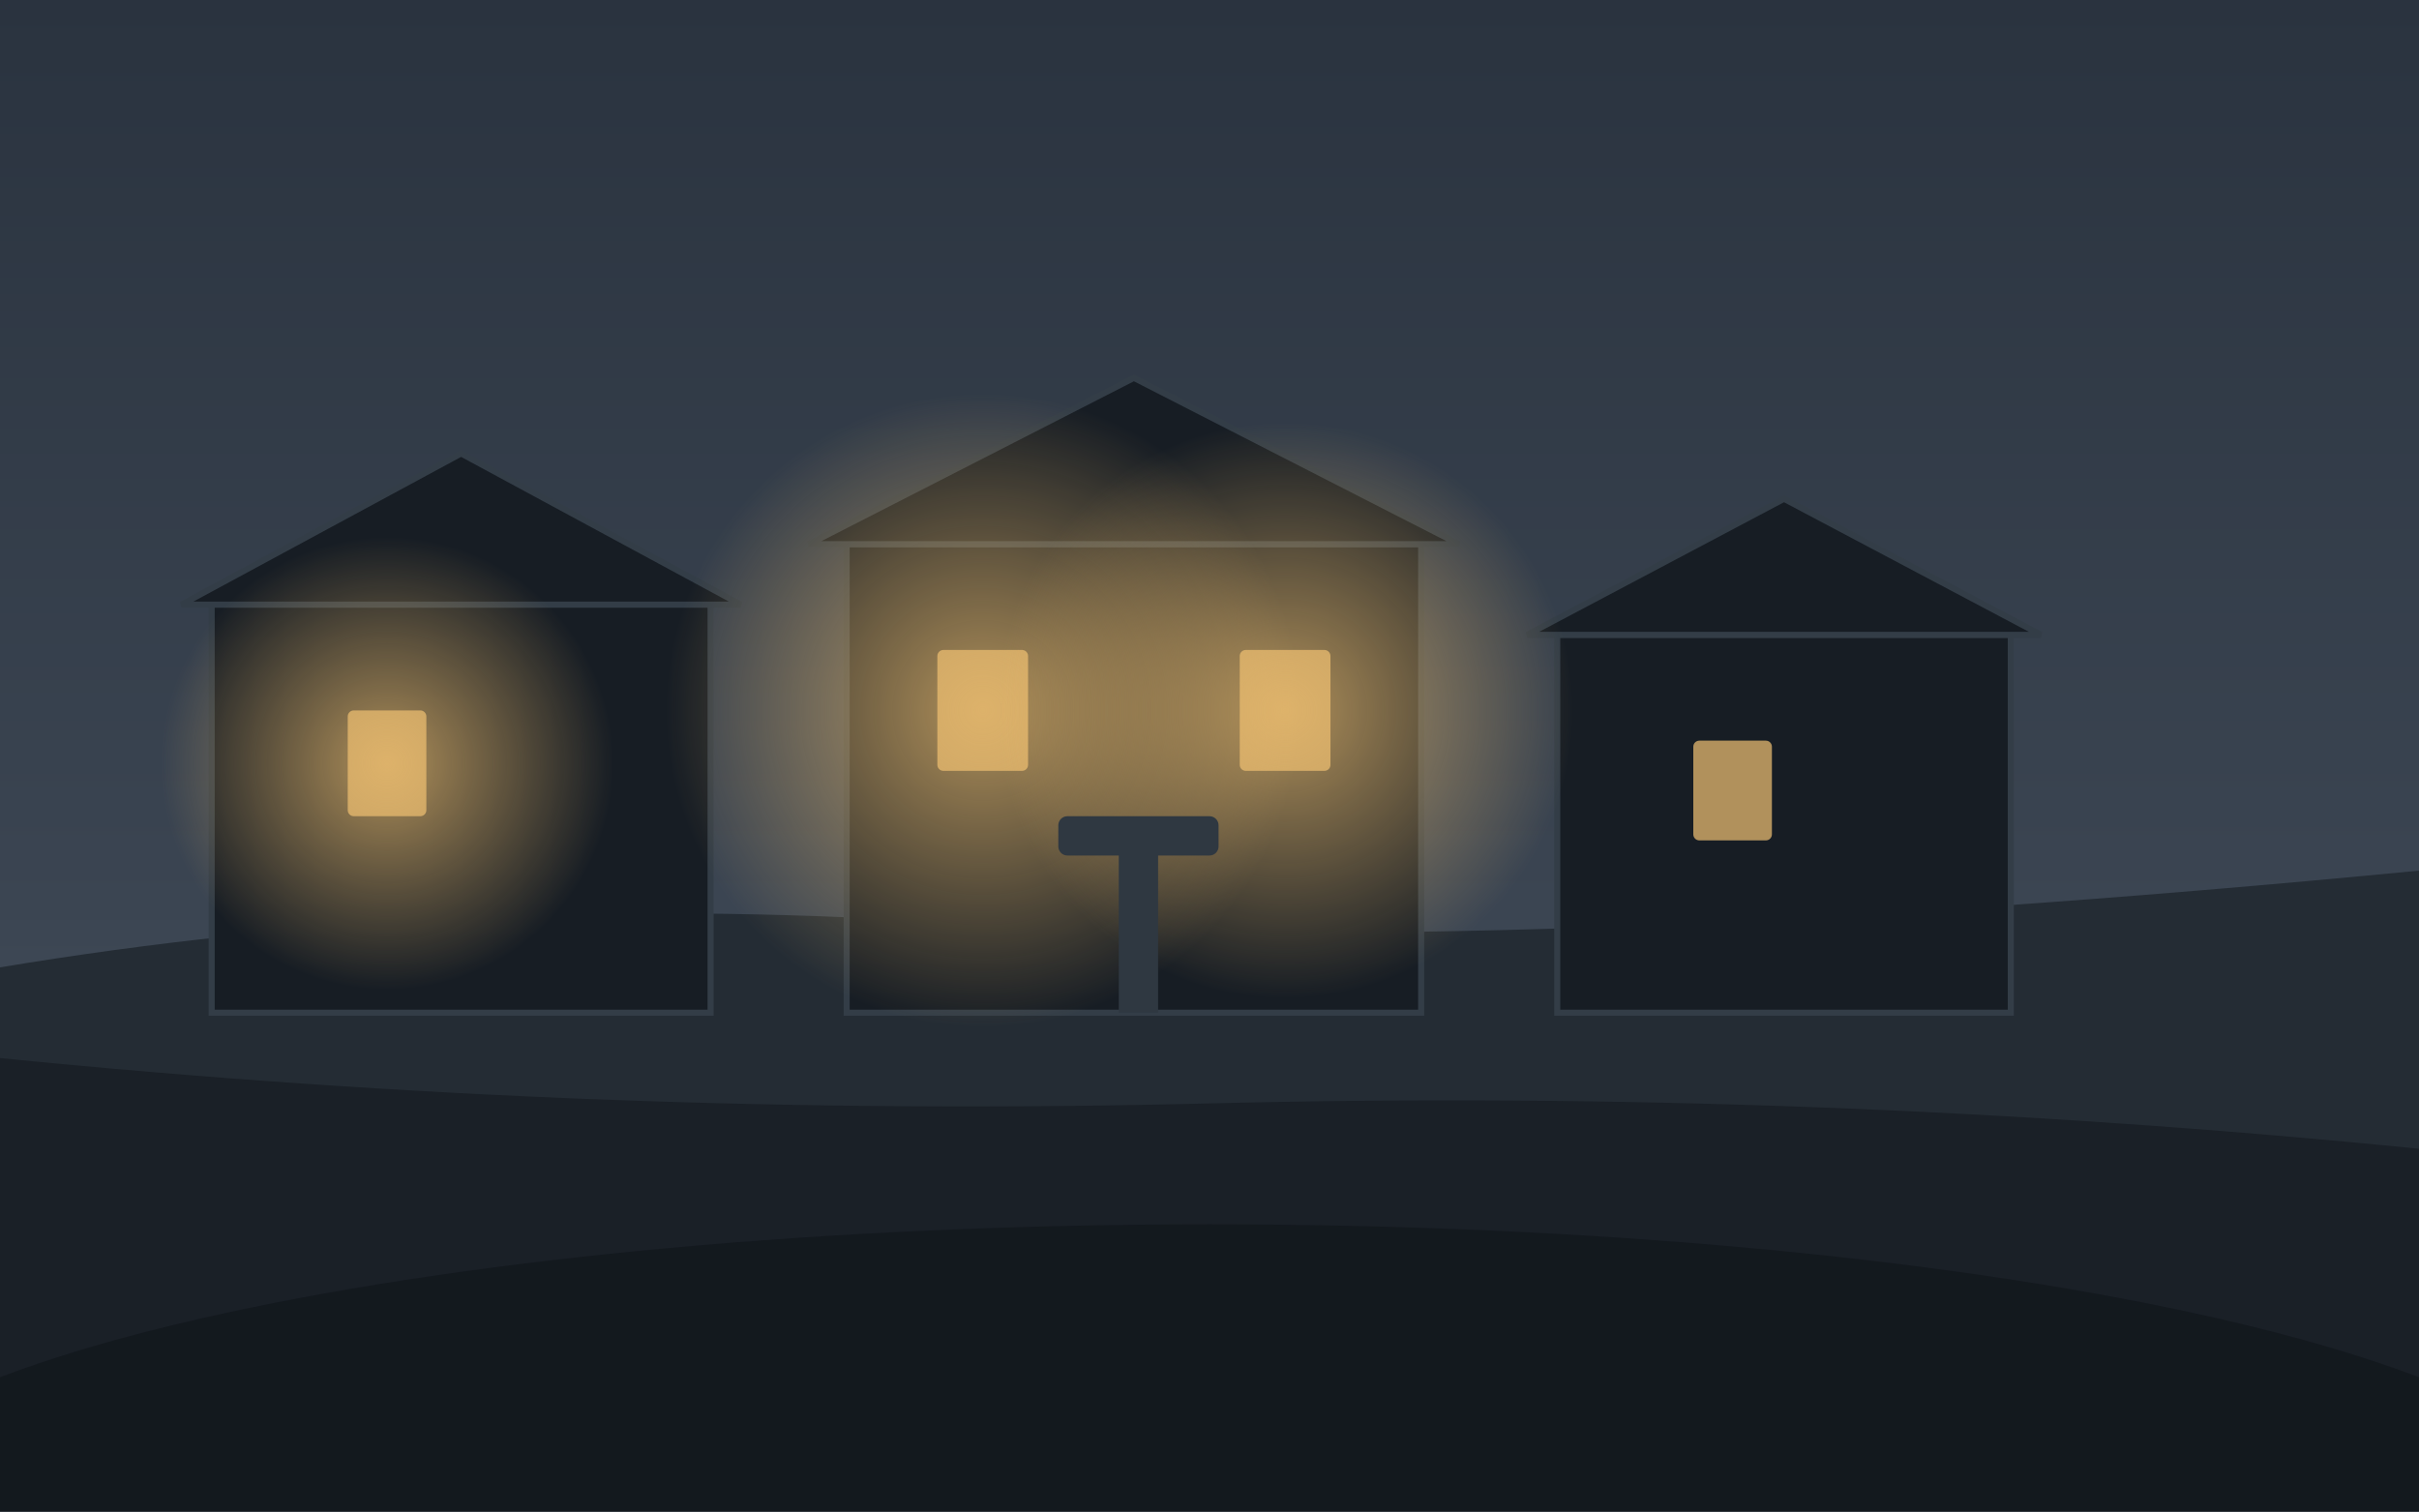
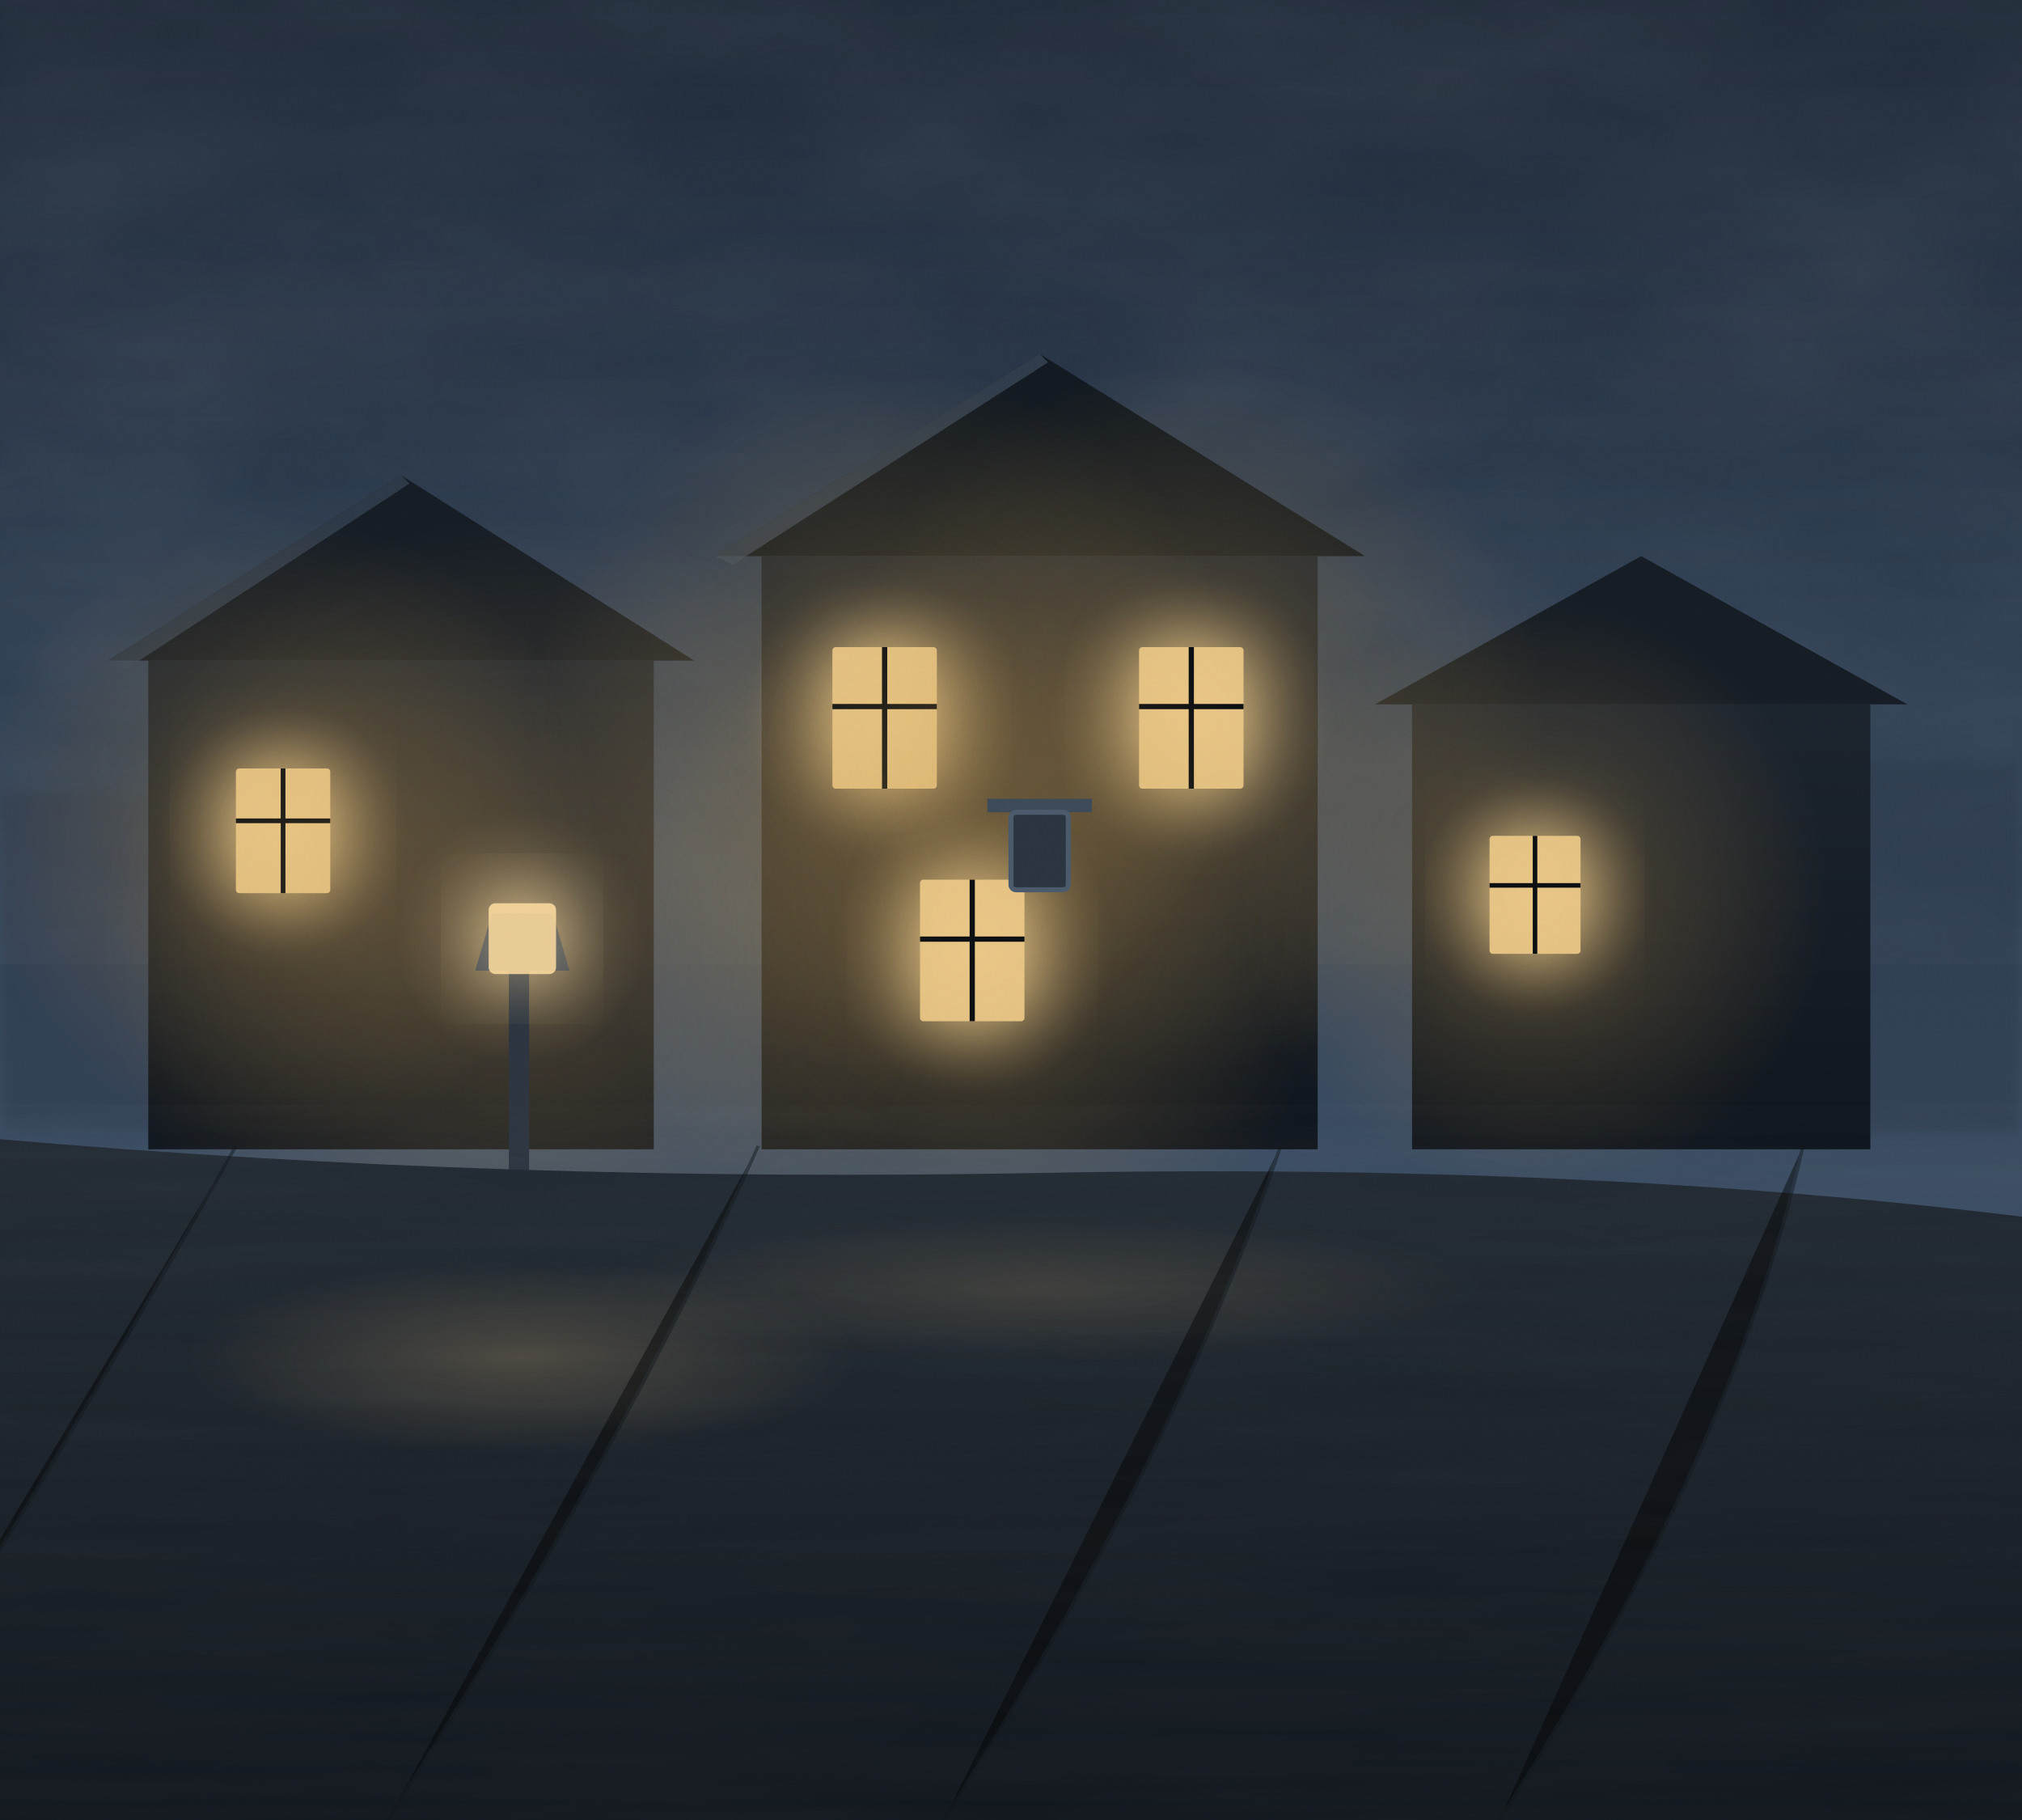
- <svg xmlns="http://www.w3.org/2000/svg" viewBox="0 0 1600 1000" width="1600" height="1000" preserveAspectRatio="xMidYMid slice">
+ <svg xmlns="http://www.w3.org/2000/svg" viewBox="0 0 1200 1080" width="1200" height="1080" preserveAspectRatio="xMidYMid slice">
  <defs>
-     <linearGradient id="s" x1="0" y1="0" x2="0" y2="1">
-       <stop offset="0" stop-color="#2a333f" />
-       <stop offset="0.6" stop-color="#3b4552" />
-       <stop offset="1" stop-color="#525c68" />
+     <filter id="soft6" x="-25%" y="-25%" width="150%" height="150%">
+       <feGaussianBlur stdDeviation="6" />
+     </filter>
+     <filter id="far" x="-20%" y="-20%" width="140%" height="140%">
+       <feGaussianBlur stdDeviation="4" />
+     </filter>
+     <filter id="bloom" x="-70%" y="-70%" width="240%" height="240%">
+       <feGaussianBlur stdDeviation="22" result="b" />
+       <feMerge>
+         <feMergeNode in="b" />
+         <feMergeNode in="SourceGraphic" />
+       </feMerge>
+     </filter>
+     <filter id="grainf" x="0" y="0" width="100%" height="100%">
+       <feTurbulence type="fractalNoise" baseFrequency="0.8" numOctaves="2" seed="7" stitchTiles="stitch" />
+       <feColorMatrix type="saturate" values="0" />
+     </filter>
+     <filter id="cloud" x="-10%" y="-10%" width="120%" height="120%">
+       <feTurbulence type="fractalNoise" baseFrequency="0.006 0.013" numOctaves="4" seed="3" />
+       <feColorMatrix type="saturate" values="0" />
+       <feComponentTransfer>
+         <feFuncA type="linear" slope="0.5" intercept="-0.09" />
+       </feComponentTransfer>
+     </filter>
+     <filter id="ripplef" x="-5%" y="-5%" width="110%" height="110%">
+       <feTurbulence type="fractalNoise" baseFrequency="0.004 0.055" numOctaves="3" seed="11" />
+       <feColorMatrix type="saturate" values="0" />
+       <feComponentTransfer>
+         <feFuncA type="linear" slope="0.45" intercept="-0.07" />
+       </feComponentTransfer>
+     </filter>
+     <filter id="woodf" x="0" y="0" width="100%" height="100%">
+       <feTurbulence type="fractalNoise" baseFrequency="0.55 0.014" numOctaves="3" seed="5" />
+       <feColorMatrix type="saturate" values="0" />
+       <feComponentTransfer>
+         <feFuncA type="linear" slope="0.32" intercept="-0.05" />
+       </feComponentTransfer>
+     </filter>
+     <linearGradient id="sky" x1="0" y1="0" x2="0" y2="1">
+       <stop offset="0" stop-color="#202b39" stop-opacity="1" />
+       <stop offset="0.5" stop-color="#33445a" stop-opacity="1" />
+       <stop offset="1" stop-color="#4d5f74" stop-opacity="1" />
    </linearGradient>
-     <radialGradient id="g">
-       <stop offset="0" stop-color="#f0c070" stop-opacity="0.7" />
-       <stop offset="1" stop-color="#f0c070" stop-opacity="0" />
+     <linearGradient id="wall" x1="0" y1="0" x2="0" y2="1">
+       <stop offset="0" stop-color="#1c242e" stop-opacity="1" />
+       <stop offset="1" stop-color="#10161d" stop-opacity="1" />
+     </linearGradient>
+     <linearGradient id="road" x1="0" y1="0" x2="0" y2="1">
+       <stop offset="0" stop-color="#232b34" stop-opacity="1" />
+       <stop offset="1" stop-color="#12181e" stop-opacity="1" />
+     </linearGradient>
+     <radialGradient id="warm">
+       <stop offset="0" stop-color="#f2cd8a" stop-opacity="0.58" />
+       <stop offset="0.4" stop-color="#c99a4e" stop-opacity="0.2" />
+       <stop offset="1" stop-color="#c99a4e" stop-opacity="0" />
+     </radialGradient>
+     <radialGradient id="street">
+       <stop offset="0" stop-color="#ffdda0" stop-opacity="0.5" />
+       <stop offset="0.3" stop-color="#d9a75c" stop-opacity="0.2" />
+       <stop offset="1" stop-color="#d9a75c" stop-opacity="0" />
+     </radialGradient>
+     <radialGradient id="roadpool">
+       <stop offset="0" stop-color="#e8bf7d" stop-opacity="0.22" />
+       <stop offset="1" stop-color="#e8bf7d" stop-opacity="0" />
    </radialGradient>
  </defs>
-   <rect width="1600" height="1000" fill="url(#s)" />
-   <path d="M0 640 q300 -50 620 -30 q380 24 980 -34 v424 H0 z" fill="#242c34" />
-   <g fill="#171d24" stroke="#333d47" stroke-width="4">
-     <rect x="140" y="400" width="330" height="270" />
-     <path d="M120 400 L305 300 L490 400 z" />
-     <rect x="560" y="360" width="380" height="310" />
-     <path d="M535 360 L750 250 L965 360 z" />
-     <rect x="1030" y="420" width="300" height="250" />
-     <path d="M1010 420 L1180 330 L1350 420 z" />
+   <rect width="1200" height="1080" fill="url(#sky)" />
+   <rect x="0" y="0" width="1200" height="520" fill="#8ea3ba" filter="url(#cloud)" opacity="0.2" />
+   <g filter="url(#far)" opacity="0.4" fill="#2a3644">
+     <rect x="0" y="470" width="300" height="200" />
+     <rect x="980" y="452" width="260" height="220" />
  </g>
-   <g fill="#f2c274" opacity="0.7">
-     <rect x="620" y="430" width="60" height="80" rx="4" />
-     <rect x="820" y="430" width="60" height="80" rx="4" />
-     <rect x="230" y="470" width="52" height="70" rx="4" />
-     <rect x="1120" y="490" width="52" height="66" rx="4" />
+   <g>
+     <rect x="88" y="392" width="300" height="290" fill="url(#wall)" />
+     <path d="M64 392 L238 282 L412 392 z" fill="#161d25" />
+     <path d="M64 392 L238 282 L243 287 L75 397 z" fill="#3a4859" opacity="0.65" />
+     <rect x="452" y="330" width="330" height="352" fill="url(#wall)" />
+     <path d="M424 330 L617 210 L810 330 z" fill="#131a21" />
+     <path d="M424 330 L617 210 L622 215 L435 335 z" fill="#3f4e60" opacity="0.65" />
+     <rect x="838" y="418" width="272" height="264" fill="url(#wall)" />
+     <path d="M816 418 L974 330 L1132 418 z" fill="#161d25" />
  </g>
-   <circle cx="650" cy="470" r="210" fill="url(#g)" />
-   <circle cx="850" cy="470" r="190" fill="url(#g)" />
-   <circle cx="256" cy="505" r="150" fill="url(#g)" />
-   <g fill="#2f3841">
-     <rect x="740" y="560" width="26" height="110" />
-     <rect x="700" y="540" width="106" height="26" rx="6" />
+   <g>
+     <circle cx="525" cy="426" r="210" fill="url(#warm)" />
+     <rect x="494" y="384" width="62" height="84" rx="2" fill="#f2cd8a" filter="url(#bloom)" opacity="0.9" />
+     <line x1="525" y1="384" x2="525" y2="468" stroke="#0d1013" stroke-width="3.1" />
+     <line x1="494" y1="419.28" x2="556" y2="419.28" stroke="#0d1013" stroke-width="3.1" />
  </g>
-   <path d="M0 700 q400 40 800 30 q400 -10 800 30 v240 H0 z" fill="#1a2027" />
-   <g opacity="0.35" fill="#070b0f">
-     <ellipse cx="800" cy="1010" rx="920" ry="200" />
+   <g>
+     <circle cx="707" cy="426" r="210" fill="url(#warm)" />
+     <rect x="676" y="384" width="62" height="84" rx="2" fill="#f2cd8a" filter="url(#bloom)" opacity="0.9" />
+     <line x1="707" y1="384" x2="707" y2="468" stroke="#0d1013" stroke-width="3.1" />
+     <line x1="676" y1="419.28" x2="738" y2="419.28" stroke="#0d1013" stroke-width="3.1" />
  </g>
+   <g>
+     <circle cx="577" cy="564" r="210" fill="url(#warm)" />
+     <rect x="546" y="522" width="62" height="84" rx="2" fill="#f2cd8a" filter="url(#bloom)" opacity="0.9" />
+     <line x1="577" y1="522" x2="577" y2="606" stroke="#0d1013" stroke-width="3.1" />
+     <line x1="546" y1="557.28" x2="608" y2="557.28" stroke="#0d1013" stroke-width="3.1" />
+   </g>
+   <g>
+     <circle cx="168" cy="493" r="185" fill="url(#warm)" />
+     <rect x="140" y="456" width="56" height="74" rx="2" fill="#f2cd8a" filter="url(#bloom)" opacity="0.9" />
+     <line x1="168" y1="456" x2="168" y2="530" stroke="#0d1013" stroke-width="2.8" />
+     <line x1="140" y1="487.08" x2="196" y2="487.08" stroke="#0d1013" stroke-width="2.8" />
+   </g>
+   <g>
+     <circle cx="911" cy="531" r="175" fill="url(#warm)" />
+     <rect x="884" y="496" width="54" height="70" rx="2" fill="#f2cd8a" filter="url(#bloom)" opacity="0.9" />
+     <line x1="911" y1="496" x2="911" y2="566" stroke="#0d1013" stroke-width="2.7" />
+     <line x1="884" y1="525.4" x2="938" y2="525.4" stroke="#0d1013" stroke-width="2.7" />
+   </g>
+   <rect x="586" y="474" width="62" height="8" fill="#3d4a58" />
+   <rect x="600" y="482" width="34" height="46" rx="3" fill="#2a3540" stroke="#4b5a6a" stroke-width="3" />
+   <g>
+     <circle cx="310" cy="556" r="250" fill="url(#street)" />
+     <rect x="302" y="576" width="12" height="200" fill="#2c3540" />
+     <path d="M282 576 h56 l-10 -34 h-36 z" fill="#39434f" />
+     <rect x="290" y="536" width="40" height="42" rx="4" fill="#ffdda0" opacity="0.88" filter="url(#bloom)" />
+   </g>
+   <path d="M0 676 q300 26 620 20 q320 -6 580 26 v358 H0 z" fill="url(#road)" />
+   <ellipse cx="310" cy="806" rx="200" ry="58" fill="url(#roadpool)" opacity="1" />
+   <ellipse cx="617" cy="764" rx="260" ry="44" fill="url(#roadpool)" opacity="0.7" />
+   <g stroke="#0e1318" stroke-width="2" opacity="0.45">
+     <path d="M-100 1080 q140 -220 240 -400" />
+     <path d="M230 1080 q140 -220 220 -400" />
+     <path d="M560 1080 q140 -220 200 -400" />
+     <path d="M890 1080 q140 -220 180 -400" />
+     <path d="M1220 1080 q140 -220 160 -400" />
+   </g>
+   <rect x="0" y="676" width="1200" height="404" fill="#93aac0" filter="url(#ripplef)" opacity="0.09" />
+   <rect width="1200" height="1080" filter="url(#grainf)" opacity="0.05" style="mix-blend-mode:overlay" />
</svg>
